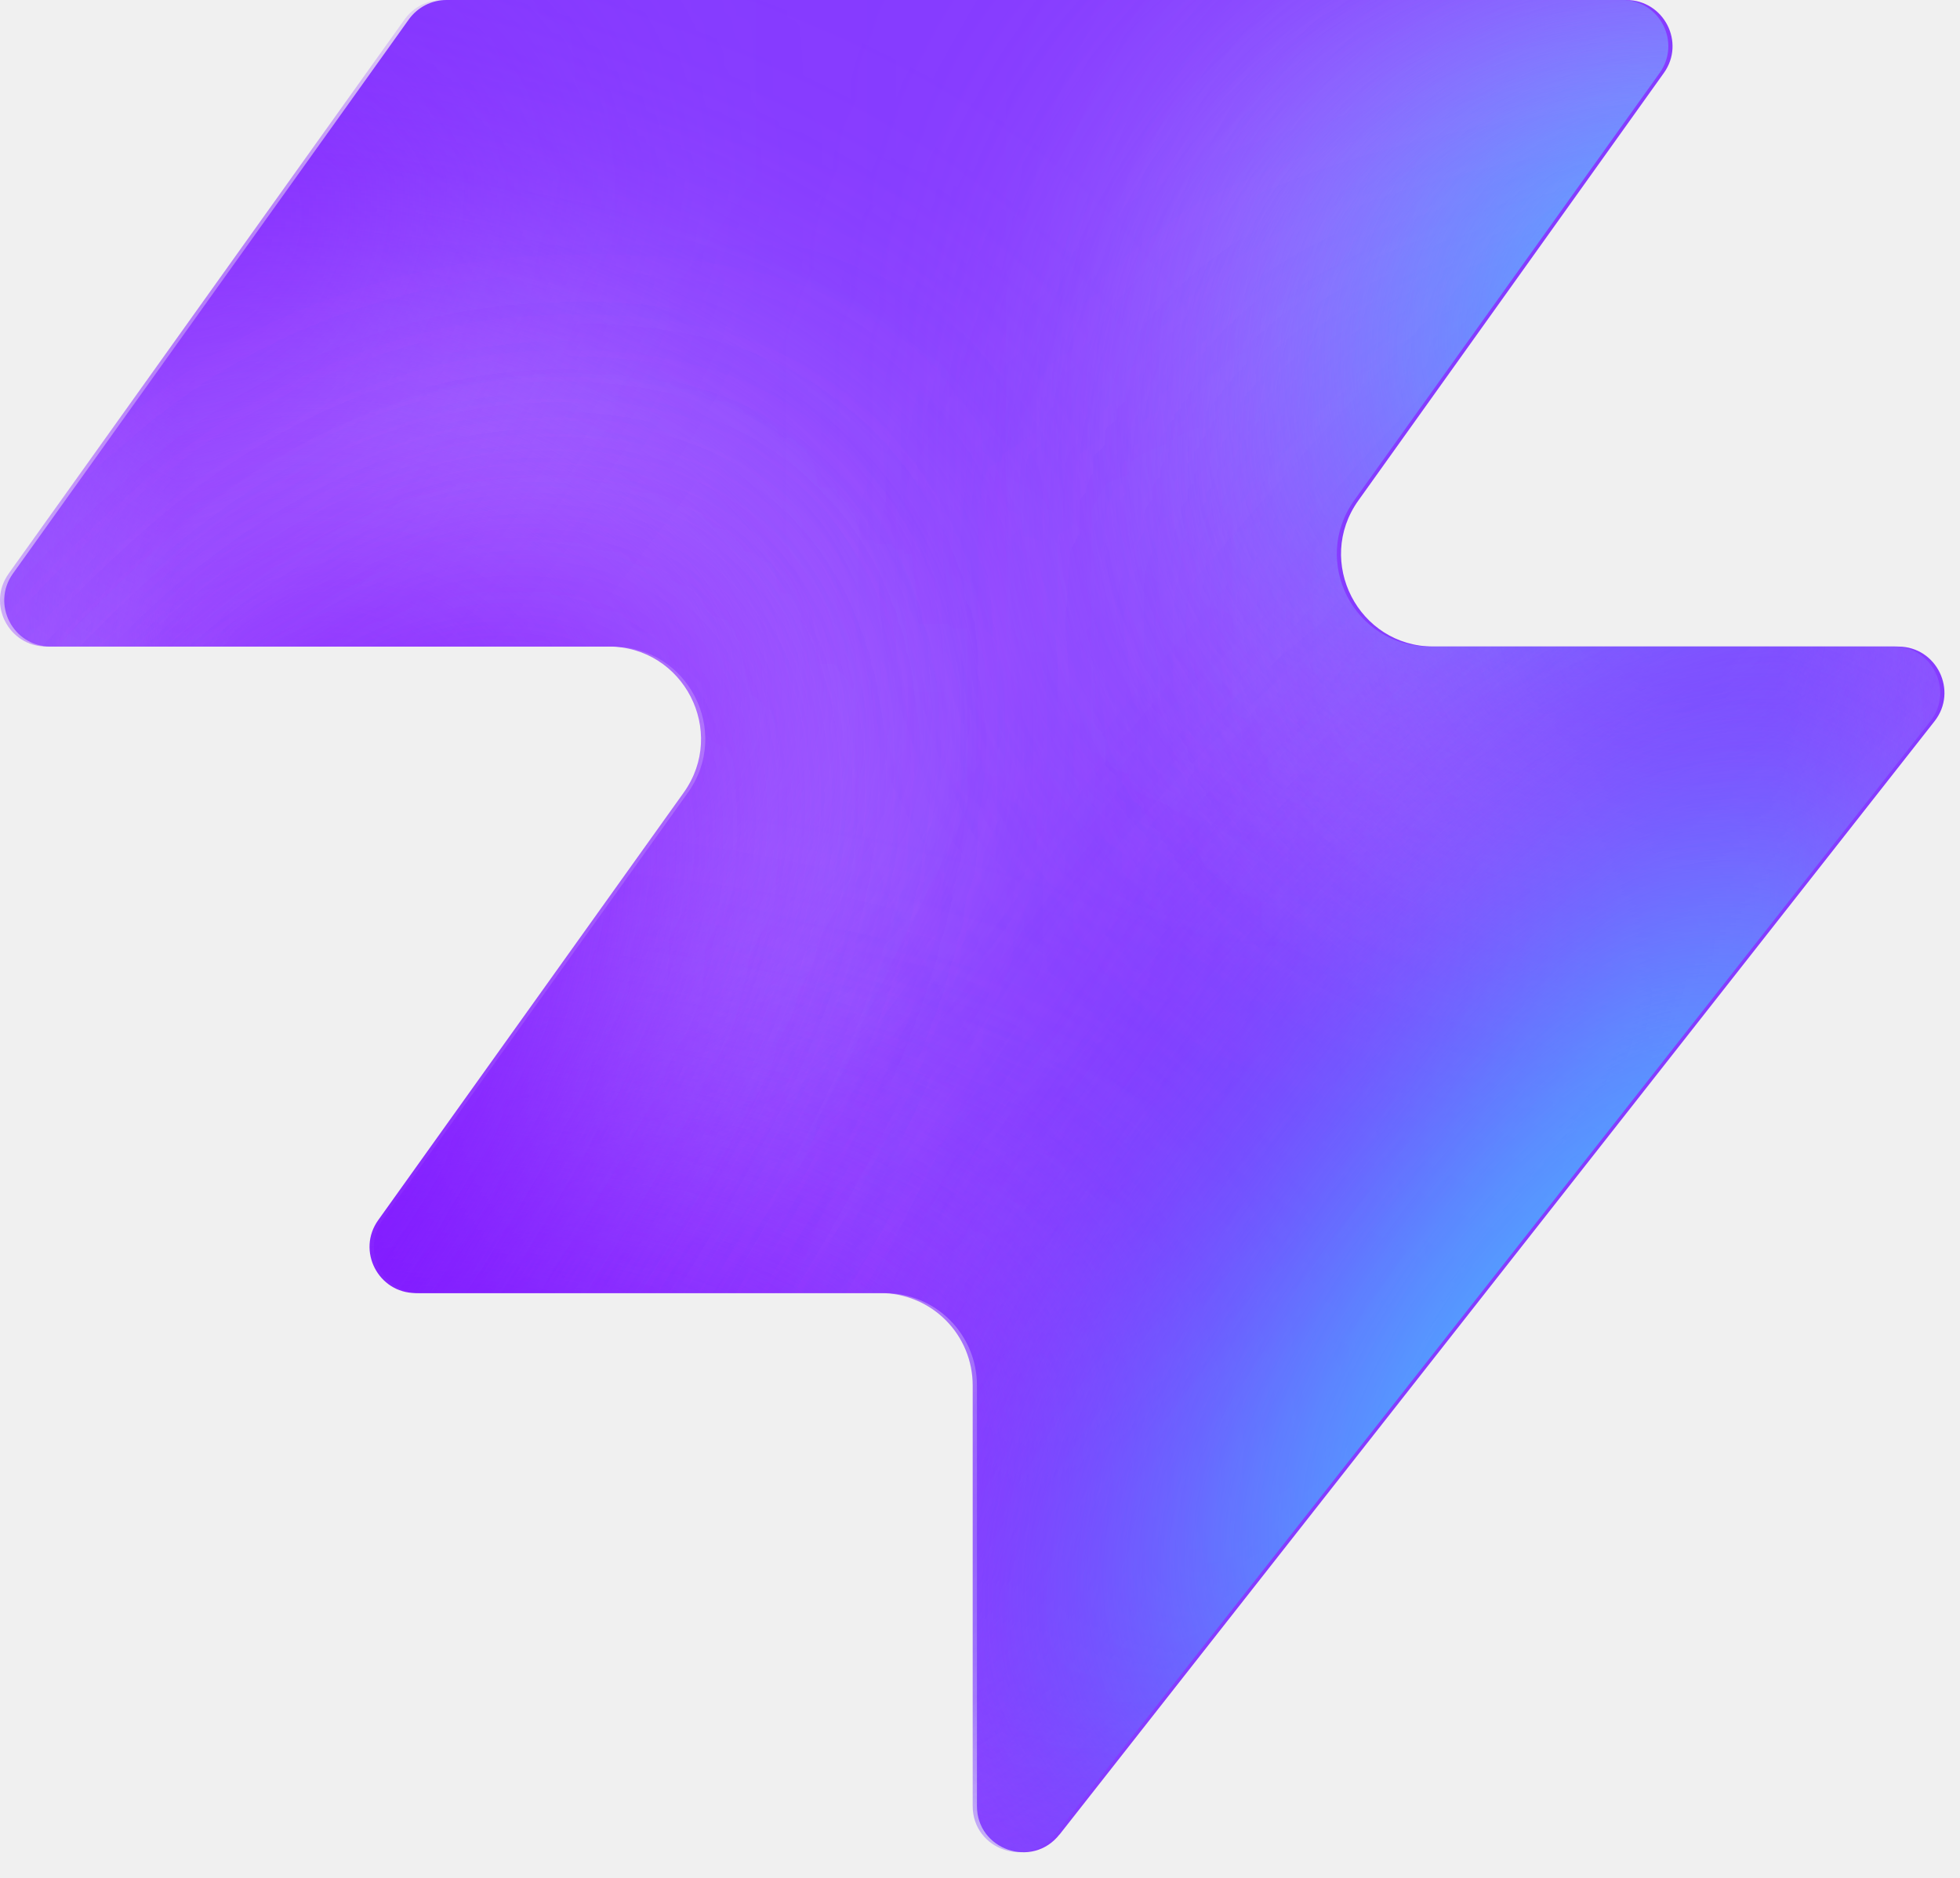
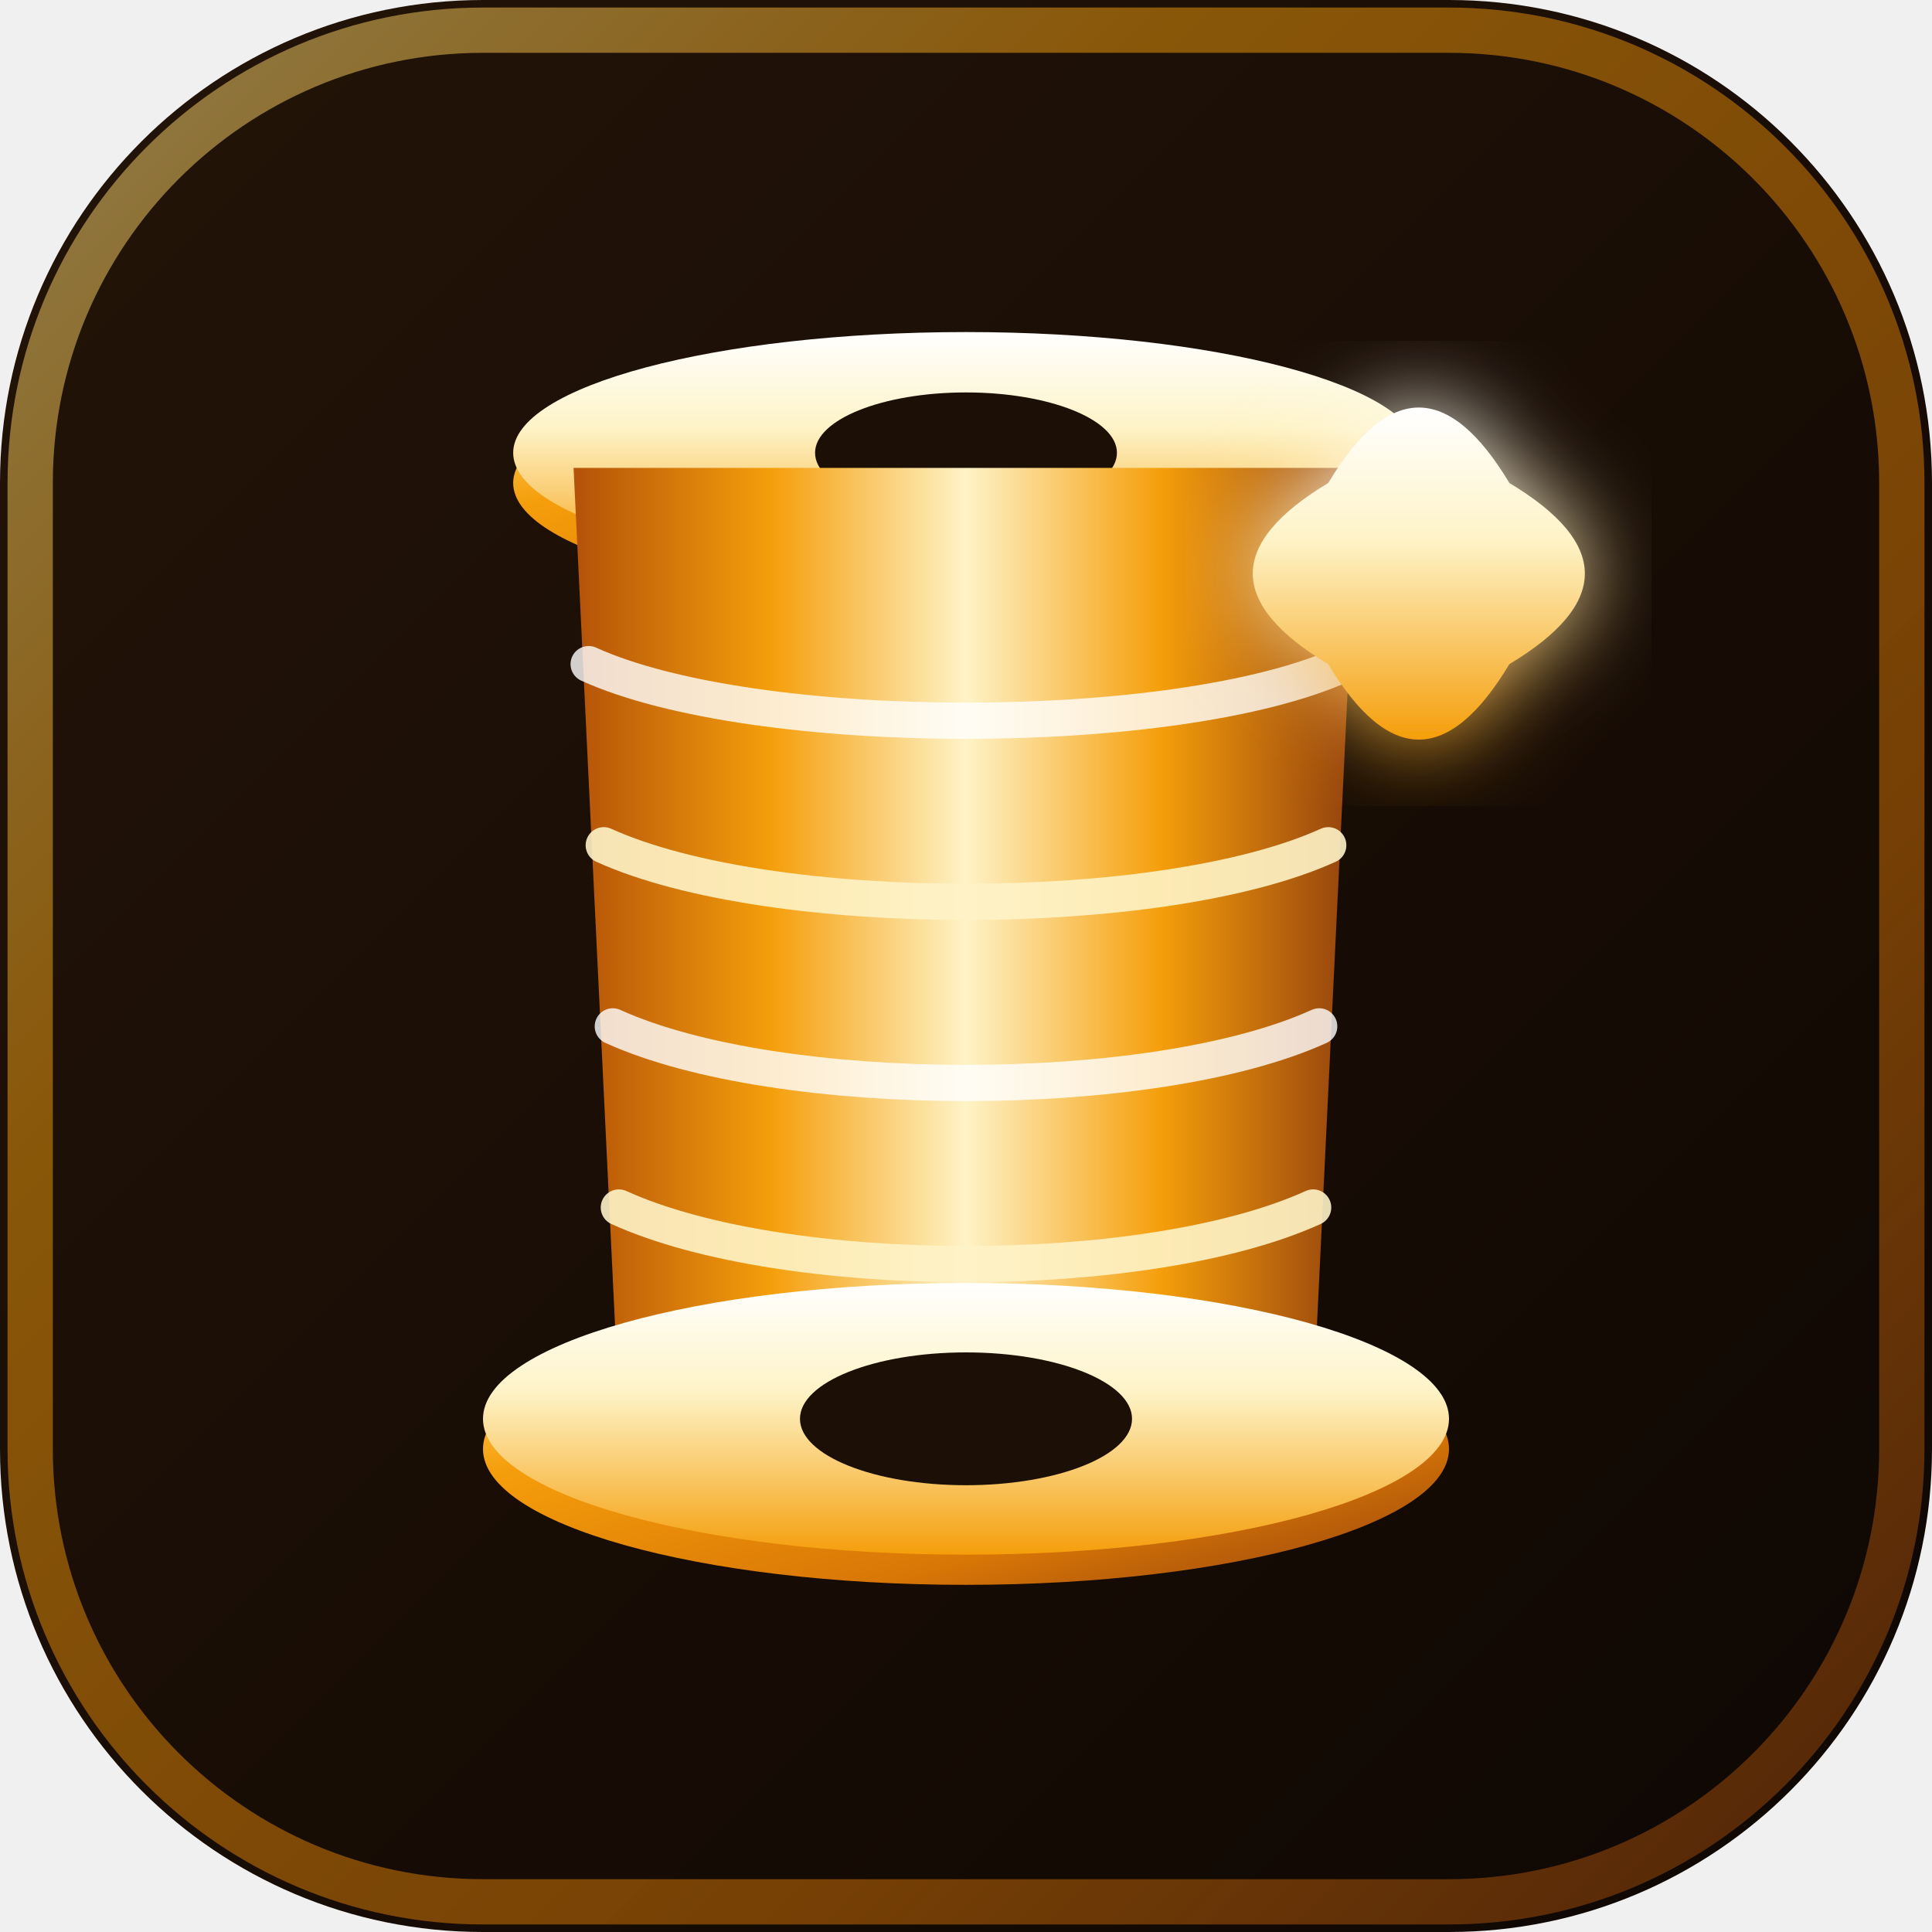
- <svg xmlns="http://www.w3.org/2000/svg" width="48" height="46" fill="none" viewBox="0 0 48 46">
-   <path fill="#863bff" d="M25.946 44.938c-.664.845-2.021.375-2.021-.698V33.937a2.26 2.26 0 0 0-2.262-2.262H10.287c-.92 0-1.456-1.04-.92-1.788l7.48-10.471c1.07-1.497 0-3.578-1.842-3.578H1.237c-.92 0-1.456-1.04-.92-1.788L10.013.474c.214-.297.556-.474.92-.474h28.894c.92 0 1.456 1.04.92 1.788l-7.48 10.471c-1.07 1.498 0 3.579 1.842 3.579h11.377c.943 0 1.473 1.088.89 1.83L25.947 44.94z" style="fill:#863bff;fill:color(display-p3 .525 .23 1);fill-opacity:1" />
-   <mask id="a" width="48" height="46" x="0" y="0" maskUnits="userSpaceOnUse" style="mask-type:alpha">
-     <path fill="#000" d="M25.842 44.938c-.664.844-2.021.375-2.021-.698V33.937a2.26 2.26 0 0 0-2.262-2.262H10.183c-.92 0-1.456-1.04-.92-1.788l7.48-10.471c1.07-1.498 0-3.579-1.842-3.579H1.133c-.92 0-1.456-1.04-.92-1.787L9.91.473c.214-.297.556-.474.92-.474h28.894c.92 0 1.456 1.04.92 1.788l-7.48 10.471c-1.07 1.498 0 3.578 1.842 3.578h11.377c.943 0 1.473 1.088.89 1.832L25.843 44.94z" style="fill:#000;fill-opacity:1" />
-   </mask>
-   <g mask="url(#a)">
-     <g filter="url(#b)">
-       <ellipse cx="5.508" cy="14.704" fill="#ede6ff" rx="5.508" ry="14.704" style="fill:#ede6ff;fill:color(display-p3 .927 .903 1);fill-opacity:1" transform="matrix(.00324 1 1 -.00324 -4.47 31.516)" />
-     </g>
-     <g filter="url(#c)">
-       <ellipse cx="10.399" cy="29.851" fill="#ede6ff" rx="10.399" ry="29.851" style="fill:#ede6ff;fill:color(display-p3 .927 .903 1);fill-opacity:1" transform="matrix(.00324 1 1 -.00324 -39.328 7.883)" />
-     </g>
-     <g filter="url(#d)">
-       <ellipse cx="5.508" cy="30.487" fill="#7e14ff" rx="5.508" ry="30.487" style="fill:#7e14ff;fill:color(display-p3 .492 .077 1);fill-opacity:1" transform="rotate(89.814 -25.913 -14.639)scale(1 -1)" />
-     </g>
-     <g filter="url(#e)">
-       <ellipse cx="5.508" cy="30.599" fill="#7e14ff" rx="5.508" ry="30.599" style="fill:#7e14ff;fill:color(display-p3 .492 .077 1);fill-opacity:1" transform="rotate(89.814 -32.644 -3.334)scale(1 -1)" />
-     </g>
-     <g filter="url(#f)">
-       <ellipse cx="5.508" cy="30.599" fill="#7e14ff" rx="5.508" ry="30.599" style="fill:#7e14ff;fill:color(display-p3 .492 .077 1);fill-opacity:1" transform="matrix(.00324 1 1 -.00324 -34.34 30.47)" />
-     </g>
-     <g filter="url(#g)">
-       <ellipse cx="14.072" cy="22.078" fill="#ede6ff" rx="14.072" ry="22.078" style="fill:#ede6ff;fill:color(display-p3 .927 .903 1);fill-opacity:1" transform="rotate(93.35 24.506 48.493)scale(-1 1)" />
-     </g>
-     <g filter="url(#h)">
-       <ellipse cx="3.47" cy="21.501" fill="#7e14ff" rx="3.47" ry="21.501" style="fill:#7e14ff;fill:color(display-p3 .492 .077 1);fill-opacity:1" transform="rotate(89.009 28.708 47.59)scale(-1 1)" />
-     </g>
-     <g filter="url(#i)">
-       <ellipse cx="3.47" cy="21.501" fill="#7e14ff" rx="3.47" ry="21.501" style="fill:#7e14ff;fill:color(display-p3 .492 .077 1);fill-opacity:1" transform="rotate(89.009 28.708 47.59)scale(-1 1)" />
-     </g>
-     <g filter="url(#j)">
-       <ellipse cx=".387" cy="8.972" fill="#7e14ff" rx="4.407" ry="29.108" style="fill:#7e14ff;fill:color(display-p3 .492 .077 1);fill-opacity:1" transform="rotate(39.51 .387 8.972)" />
-     </g>
-     <g filter="url(#k)">
-       <ellipse cx="47.523" cy="-6.092" fill="#7e14ff" rx="4.407" ry="29.108" style="fill:#7e14ff;fill:color(display-p3 .492 .077 1);fill-opacity:1" transform="rotate(37.892 47.523 -6.092)" />
-     </g>
-     <g filter="url(#l)">
-       <ellipse cx="41.412" cy="6.333" fill="#47bfff" rx="5.971" ry="9.665" style="fill:#47bfff;fill:color(display-p3 .28 .748 1);fill-opacity:1" transform="rotate(37.892 41.412 6.333)" />
-     </g>
-     <g filter="url(#m)">
-       <ellipse cx="-1.879" cy="38.332" fill="#7e14ff" rx="4.407" ry="29.108" style="fill:#7e14ff;fill:color(display-p3 .492 .077 1);fill-opacity:1" transform="rotate(37.892 -1.88 38.332)" />
-     </g>
-     <g filter="url(#n)">
-       <ellipse cx="-1.879" cy="38.332" fill="#7e14ff" rx="4.407" ry="29.108" style="fill:#7e14ff;fill:color(display-p3 .492 .077 1);fill-opacity:1" transform="rotate(37.892 -1.88 38.332)" />
-     </g>
-     <g filter="url(#o)">
-       <ellipse cx="35.651" cy="29.907" fill="#7e14ff" rx="4.407" ry="29.108" style="fill:#7e14ff;fill:color(display-p3 .492 .077 1);fill-opacity:1" transform="rotate(37.892 35.651 29.907)" />
-     </g>
-     <g filter="url(#p)">
-       <ellipse cx="38.418" cy="32.4" fill="#47bfff" rx="5.971" ry="15.297" style="fill:#47bfff;fill:color(display-p3 .28 .748 1);fill-opacity:1" transform="rotate(37.892 38.418 32.4)" />
-     </g>
-   </g>
+ <svg xmlns="http://www.w3.org/2000/svg" viewBox="0 0 64 64" fill="none">
  <defs>
-     <filter id="b" width="60.045" height="41.654" x="-19.77" y="16.149" color-interpolation-filters="sRGB" filterUnits="userSpaceOnUse">
-       <feFlood flood-opacity="0" result="BackgroundImageFix" />
-       <feBlend in="SourceGraphic" in2="BackgroundImageFix" result="shape" />
-       <feGaussianBlur result="effect1_foregroundBlur_2002_17158" stdDeviation="7.659" />
-     </filter>
-     <filter id="c" width="90.34" height="51.437" x="-54.613" y="-7.533" color-interpolation-filters="sRGB" filterUnits="userSpaceOnUse">
-       <feFlood flood-opacity="0" result="BackgroundImageFix" />
-       <feBlend in="SourceGraphic" in2="BackgroundImageFix" result="shape" />
-       <feGaussianBlur result="effect1_foregroundBlur_2002_17158" stdDeviation="7.659" />
-     </filter>
-     <filter id="d" width="79.355" height="29.4" x="-49.64" y="2.03" color-interpolation-filters="sRGB" filterUnits="userSpaceOnUse">
-       <feFlood flood-opacity="0" result="BackgroundImageFix" />
-       <feBlend in="SourceGraphic" in2="BackgroundImageFix" result="shape" />
-       <feGaussianBlur result="effect1_foregroundBlur_2002_17158" stdDeviation="4.596" />
-     </filter>
-     <filter id="e" width="79.579" height="29.4" x="-45.045" y="20.029" color-interpolation-filters="sRGB" filterUnits="userSpaceOnUse">
-       <feFlood flood-opacity="0" result="BackgroundImageFix" />
-       <feBlend in="SourceGraphic" in2="BackgroundImageFix" result="shape" />
-       <feGaussianBlur result="effect1_foregroundBlur_2002_17158" stdDeviation="4.596" />
-     </filter>
-     <filter id="f" width="79.579" height="29.4" x="-43.513" y="21.178" color-interpolation-filters="sRGB" filterUnits="userSpaceOnUse">
-       <feFlood flood-opacity="0" result="BackgroundImageFix" />
-       <feBlend in="SourceGraphic" in2="BackgroundImageFix" result="shape" />
-       <feGaussianBlur result="effect1_foregroundBlur_2002_17158" stdDeviation="4.596" />
-     </filter>
-     <filter id="g" width="74.749" height="58.852" x="15.756" y="-17.901" color-interpolation-filters="sRGB" filterUnits="userSpaceOnUse">
-       <feFlood flood-opacity="0" result="BackgroundImageFix" />
-       <feBlend in="SourceGraphic" in2="BackgroundImageFix" result="shape" />
-       <feGaussianBlur result="effect1_foregroundBlur_2002_17158" stdDeviation="7.659" />
-     </filter>
-     <filter id="h" width="61.377" height="25.362" x="23.548" y="2.284" color-interpolation-filters="sRGB" filterUnits="userSpaceOnUse">
-       <feFlood flood-opacity="0" result="BackgroundImageFix" />
-       <feBlend in="SourceGraphic" in2="BackgroundImageFix" result="shape" />
-       <feGaussianBlur result="effect1_foregroundBlur_2002_17158" stdDeviation="4.596" />
-     </filter>
-     <filter id="i" width="61.377" height="25.362" x="23.548" y="2.284" color-interpolation-filters="sRGB" filterUnits="userSpaceOnUse">
-       <feFlood flood-opacity="0" result="BackgroundImageFix" />
-       <feBlend in="SourceGraphic" in2="BackgroundImageFix" result="shape" />
-       <feGaussianBlur result="effect1_foregroundBlur_2002_17158" stdDeviation="4.596" />
-     </filter>
-     <filter id="j" width="56.045" height="63.649" x="-27.636" y="-22.853" color-interpolation-filters="sRGB" filterUnits="userSpaceOnUse">
-       <feFlood flood-opacity="0" result="BackgroundImageFix" />
-       <feBlend in="SourceGraphic" in2="BackgroundImageFix" result="shape" />
-       <feGaussianBlur result="effect1_foregroundBlur_2002_17158" stdDeviation="4.596" />
-     </filter>
-     <filter id="k" width="54.814" height="64.646" x="20.116" y="-38.415" color-interpolation-filters="sRGB" filterUnits="userSpaceOnUse">
-       <feFlood flood-opacity="0" result="BackgroundImageFix" />
-       <feBlend in="SourceGraphic" in2="BackgroundImageFix" result="shape" />
-       <feGaussianBlur result="effect1_foregroundBlur_2002_17158" stdDeviation="4.596" />
-     </filter>
-     <filter id="l" width="33.541" height="35.313" x="24.641" y="-11.323" color-interpolation-filters="sRGB" filterUnits="userSpaceOnUse">
-       <feFlood flood-opacity="0" result="BackgroundImageFix" />
-       <feBlend in="SourceGraphic" in2="BackgroundImageFix" result="shape" />
-       <feGaussianBlur result="effect1_foregroundBlur_2002_17158" stdDeviation="4.596" />
-     </filter>
-     <filter id="m" width="54.814" height="64.646" x="-29.286" y="6.009" color-interpolation-filters="sRGB" filterUnits="userSpaceOnUse">
-       <feFlood flood-opacity="0" result="BackgroundImageFix" />
-       <feBlend in="SourceGraphic" in2="BackgroundImageFix" result="shape" />
-       <feGaussianBlur result="effect1_foregroundBlur_2002_17158" stdDeviation="4.596" />
-     </filter>
-     <filter id="n" width="54.814" height="64.646" x="-29.286" y="6.009" color-interpolation-filters="sRGB" filterUnits="userSpaceOnUse">
-       <feFlood flood-opacity="0" result="BackgroundImageFix" />
-       <feBlend in="SourceGraphic" in2="BackgroundImageFix" result="shape" />
-       <feGaussianBlur result="effect1_foregroundBlur_2002_17158" stdDeviation="4.596" />
-     </filter>
-     <filter id="o" width="54.814" height="64.646" x="8.244" y="-2.416" color-interpolation-filters="sRGB" filterUnits="userSpaceOnUse">
-       <feFlood flood-opacity="0" result="BackgroundImageFix" />
-       <feBlend in="SourceGraphic" in2="BackgroundImageFix" result="shape" />
-       <feGaussianBlur result="effect1_foregroundBlur_2002_17158" stdDeviation="4.596" />
-     </filter>
-     <filter id="p" width="39.409" height="43.623" x="18.713" y="10.588" color-interpolation-filters="sRGB" filterUnits="userSpaceOnUse">
-       <feFlood flood-opacity="0" result="BackgroundImageFix" />
-       <feBlend in="SourceGraphic" in2="BackgroundImageFix" result="shape" />
-       <feGaussianBlur result="effect1_foregroundBlur_2002_17158" stdDeviation="4.596" />
+     <linearGradient id="bgGrad" x1="0%" y1="0%" x2="100%" y2="100%">
+       <stop offset="0%" stop-color="#241408" />
+       <stop offset="100%" stop-color="#0e0703" />
+     </linearGradient>
+     <linearGradient id="goldGrad" x1="0%" y1="0%" x2="100%" y2="100%">
+       <stop offset="0%" stop-color="#FDE68A" />
+       <stop offset="30%" stop-color="#F59E0B" />
+       <stop offset="70%" stop-color="#D97706" />
+       <stop offset="100%" stop-color="#92400E" />
+     </linearGradient>
+     <linearGradient id="goldLight" x1="0%" y1="0%" x2="0%" y2="100%">
+       <stop offset="0%" stop-color="#FFFFFF" />
+       <stop offset="40%" stop-color="#FEF3C7" />
+       <stop offset="100%" stop-color="#F59E0B" />
+     </linearGradient>
+     <linearGradient id="yarnBody" x1="0%" y1="0%" x2="100%" y2="0%">
+       <stop offset="0%" stop-color="#B45309" />
+       <stop offset="25%" stop-color="#F59E0B" />
+       <stop offset="50%" stop-color="#FEF3C7" />
+       <stop offset="75%" stop-color="#F59E0B" />
+       <stop offset="100%" stop-color="#92400E" />
+     </linearGradient>
+     <filter id="glow" x="-20%" y="-20%" width="140%" height="140%">
+       <feGaussianBlur stdDeviation="1.5" result="blur" />
+       <feComposite in="SourceGraphic" in2="blur" operator="over" />
    </filter>
  </defs>
+   <rect width="64" height="64" rx="16" fill="url(#bgGrad)" />
+   <rect x="1" y="1" width="62" height="62" rx="15" stroke="url(#goldGrad)" stroke-width="1.5" stroke-opacity="0.5" />
+   <g id="spool" transform="translate(14, 10)">
+     <ellipse cx="18" cy="6" rx="15" ry="4" fill="url(#goldGrad)" />
+     <ellipse cx="18" cy="5" rx="15" ry="4" fill="url(#goldLight)" />
+     <ellipse cx="18" cy="5" rx="5" ry="2" fill="#1c0f05" />
+     <path d="M5 5.5 L6.5 36.5 C6.5 40 29.5 40 29.5 36.5 L31 5.5 Z" fill="url(#yarnBody)" />
+     <path d="M5.5 12 C11 14.5 25 14.5 30.5 12" stroke="#FFFFFF" stroke-width="1.2" stroke-linecap="round" opacity="0.8" />
+     <path d="M6 18 C11.5 20.5 24.5 20.5 30 18" stroke="#FEF3C7" stroke-width="1.2" stroke-linecap="round" opacity="0.9" />
+     <path d="M6.3 24 C11.8 26.5 24.2 26.5 29.7 24" stroke="#FFFFFF" stroke-width="1.2" stroke-linecap="round" opacity="0.8" />
+     <path d="M6.5 30 C12 32.5 24 32.5 29.5 30" stroke="#FEF3C7" stroke-width="1.2" stroke-linecap="round" opacity="0.9" />
+     <ellipse cx="18" cy="38" rx="16" ry="4.5" fill="url(#goldGrad)" />
+     <ellipse cx="18" cy="37" rx="16" ry="4.5" fill="url(#goldLight)" />
+     <ellipse cx="18" cy="37" rx="5.5" ry="2.2" fill="#1c0f05" />
+     <path d="M30 6 Q33 1 36 6 Q41 9 36 12 Q33 17 30 12 Q25 9 30 6 Z" fill="url(#goldLight)" filter="url(#glow)" />
+   </g>
</svg>
